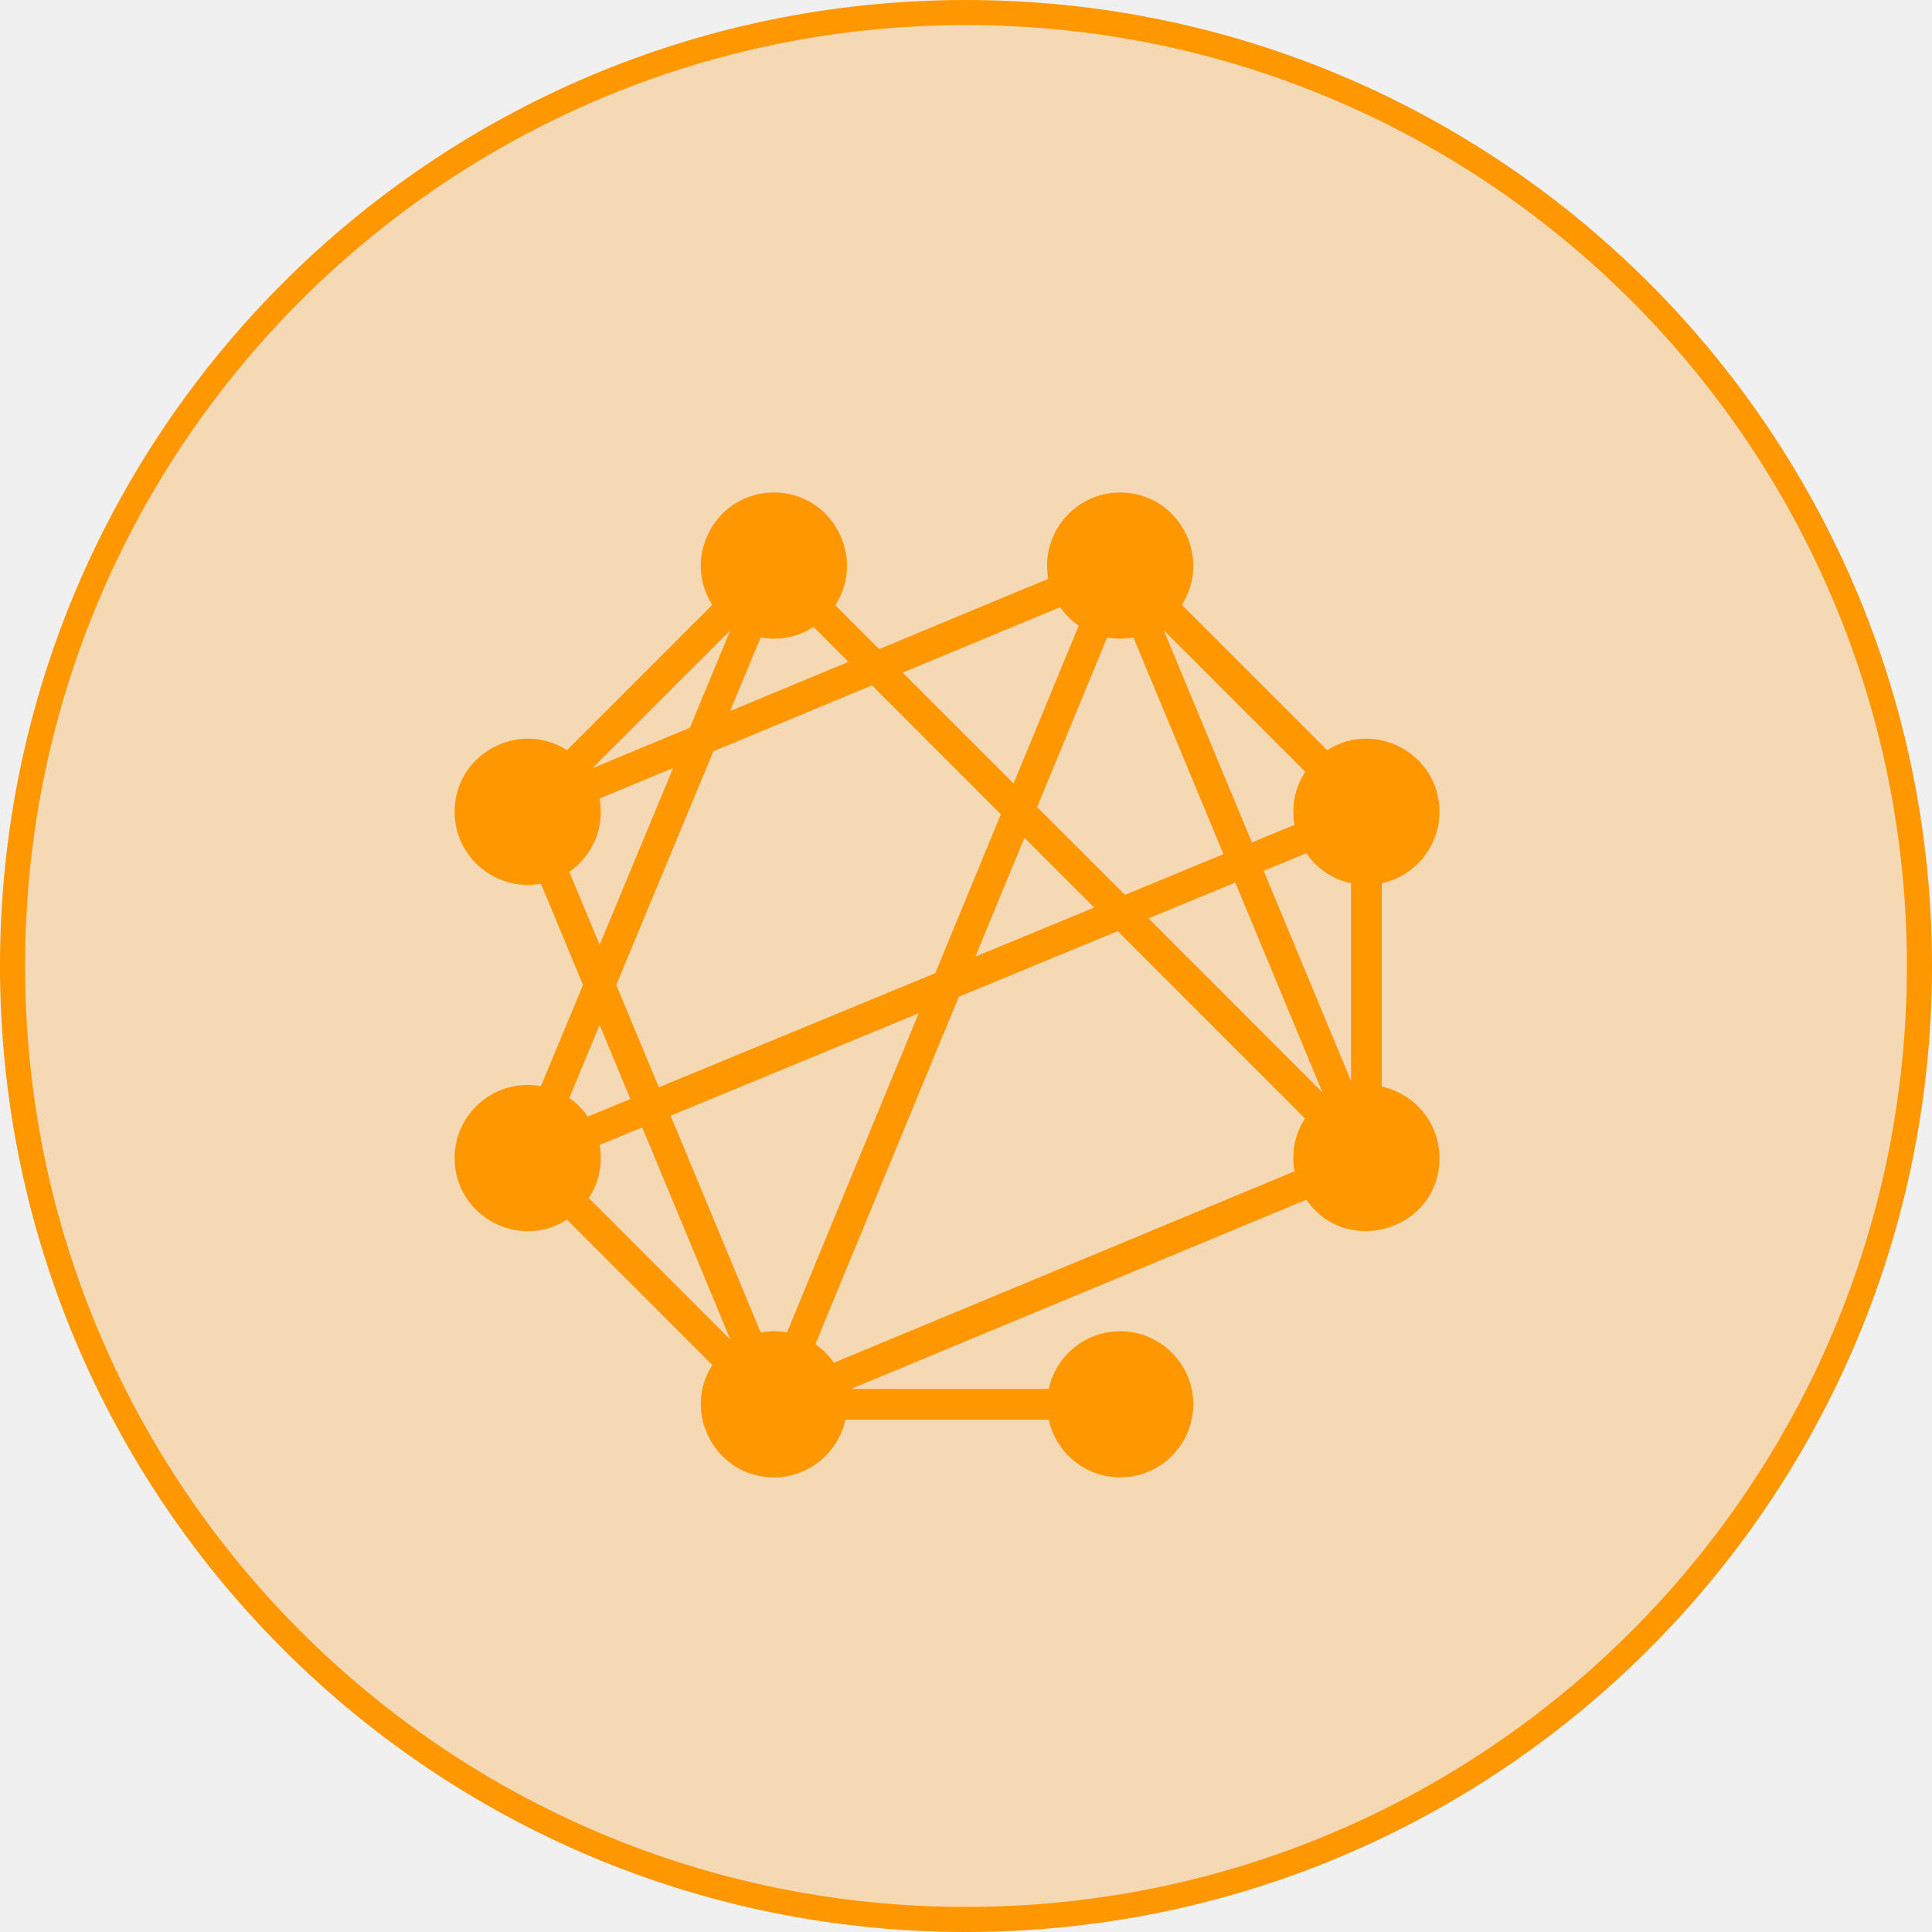
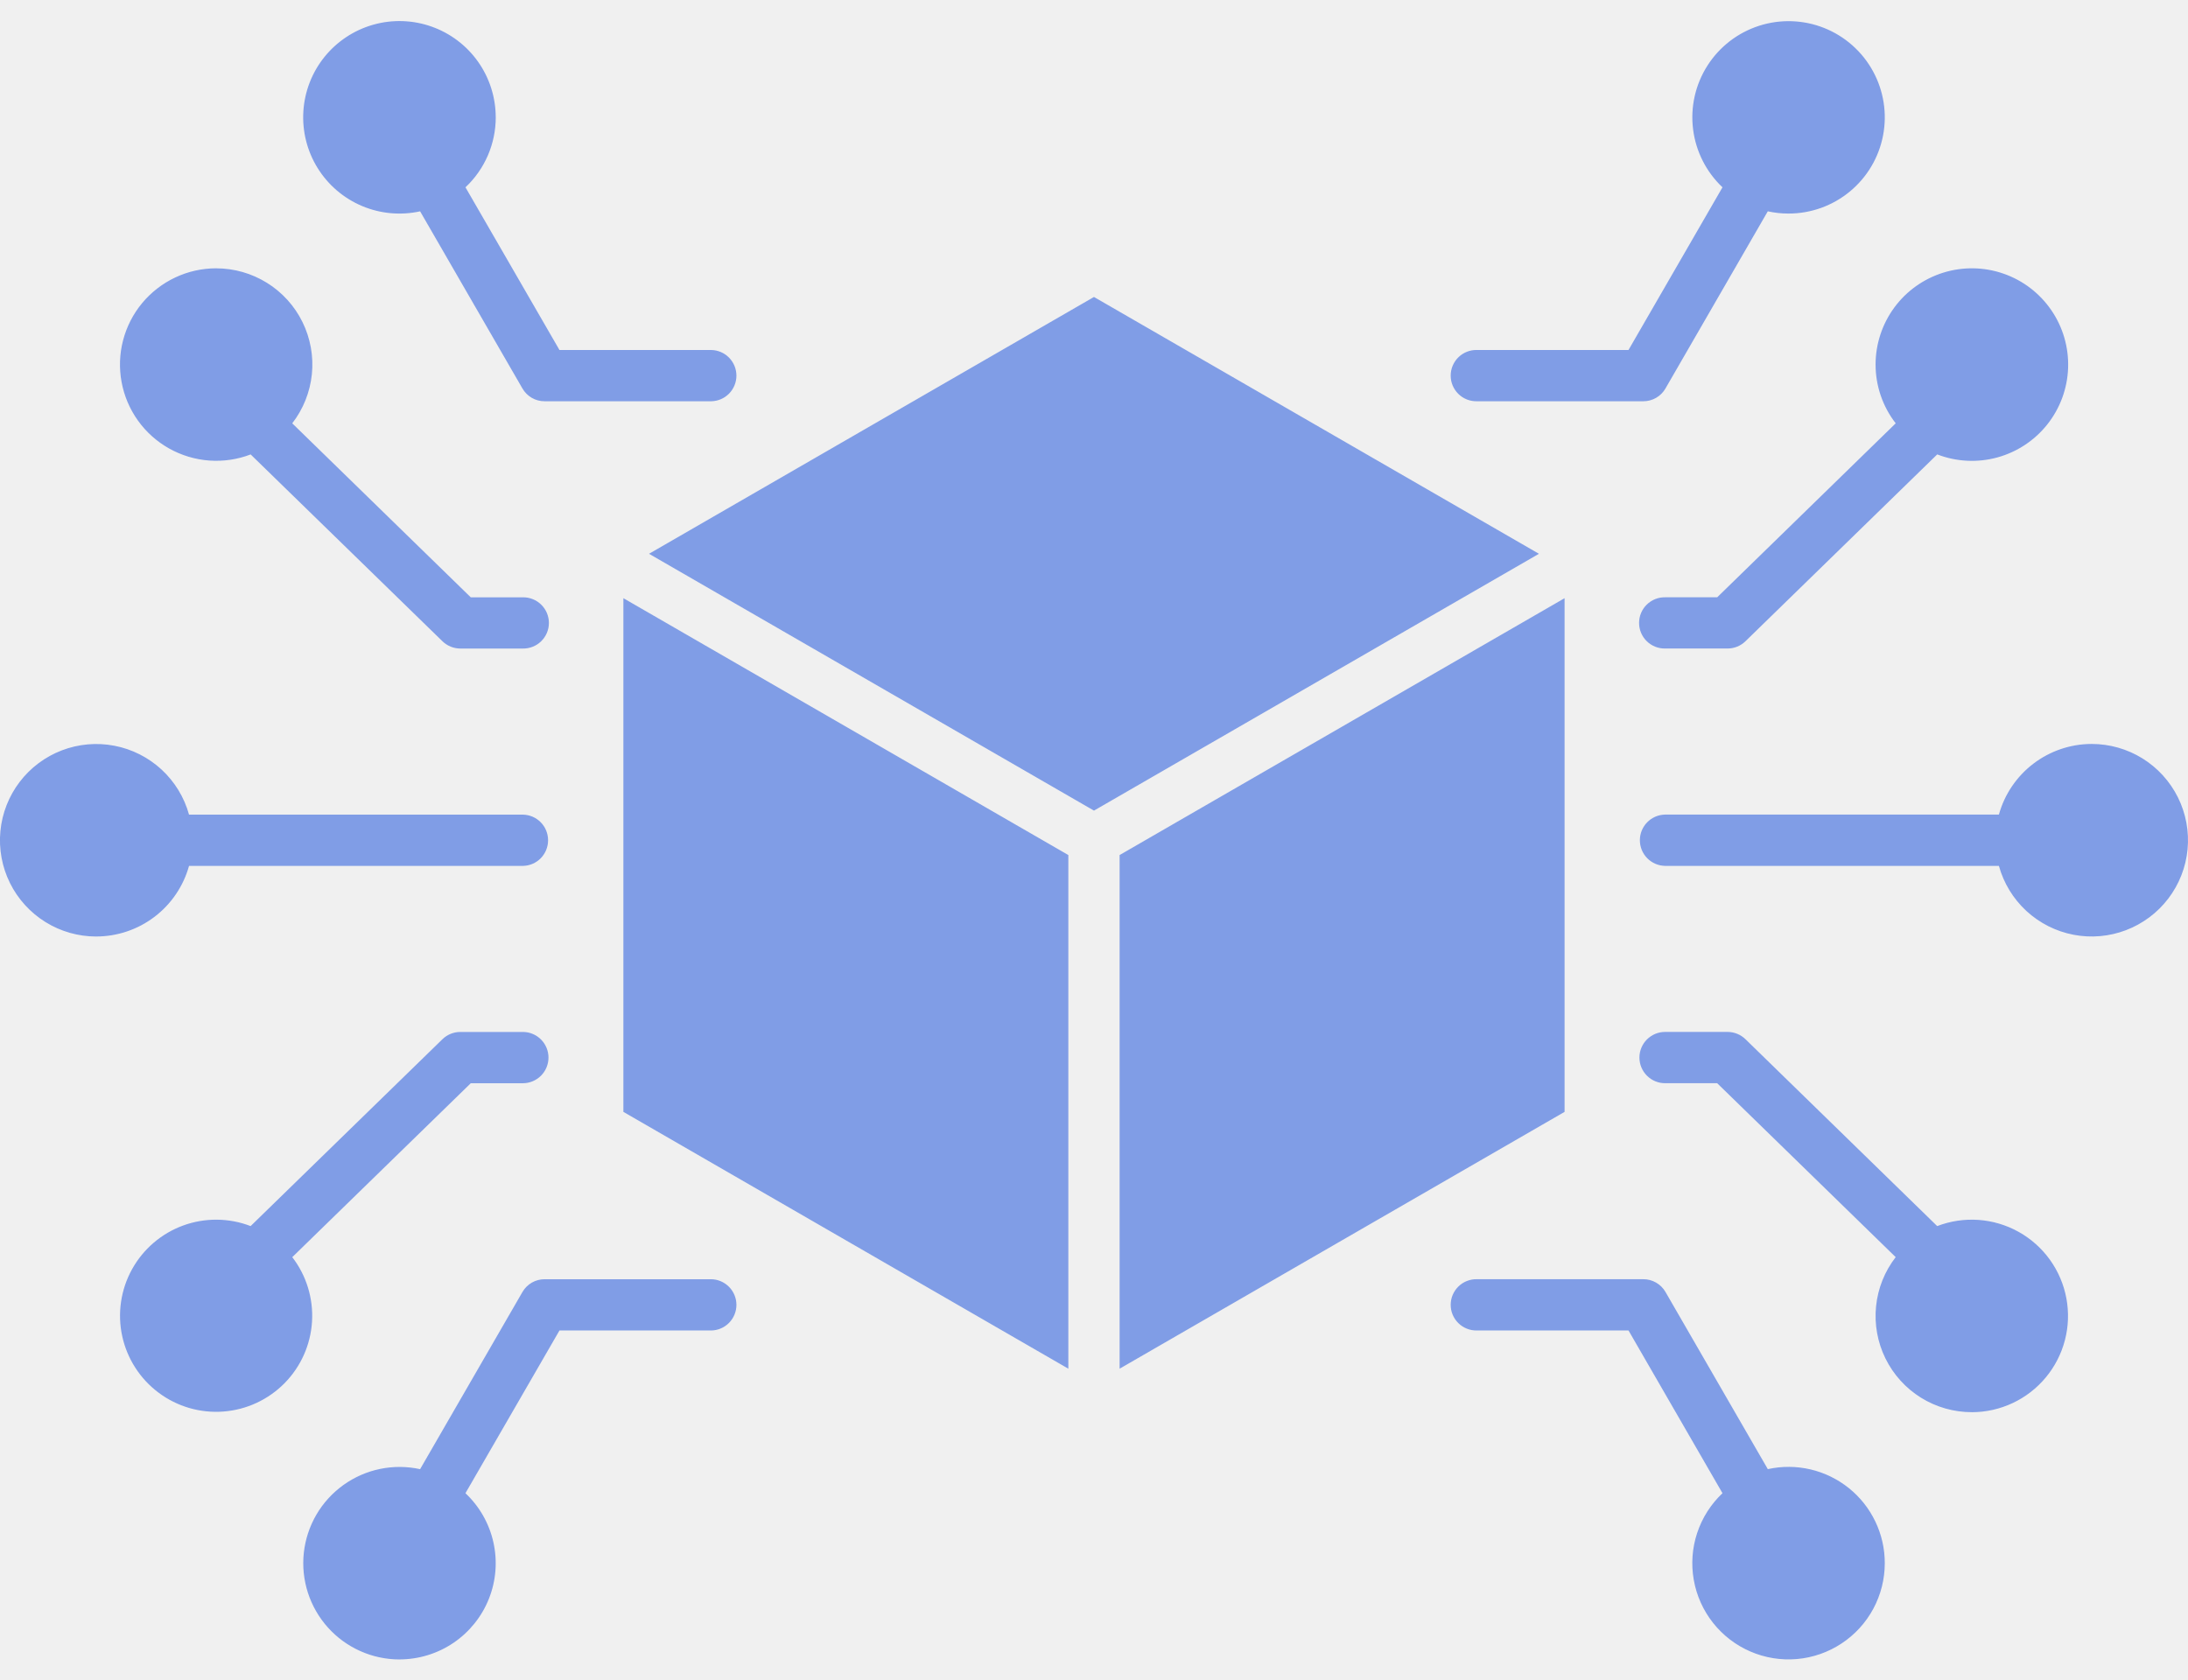
- <svg xmlns="http://www.w3.org/2000/svg" width="77" height="77" viewBox="0 0 77 77" fill="none">
-   <circle cx="38.5" cy="38.5" r="38" fill="#FF9700" fill-opacity="0.25" stroke="#FF9700" />
-   <g clip-path="url(#clip0_143_538)">
-     <path d="M55.072 43.307V35.203C56.385 34.92 57.373 33.751 57.373 32.355C57.373 30.048 54.812 28.67 52.893 29.898L47.102 24.107C48.33 22.188 46.952 19.628 44.645 19.628C42.837 19.628 41.45 21.27 41.78 23.068L35.04 25.869L33.292 24.121C34.529 22.215 33.17 19.628 30.845 19.628C28.541 19.628 27.158 22.185 28.388 24.107L22.597 29.898C20.678 28.669 18.118 30.049 18.118 32.355C18.118 34.166 19.764 35.549 21.558 35.22L23.235 39.255L21.558 43.29C19.757 42.96 18.118 44.35 18.118 46.155C18.118 48.462 20.678 49.84 22.597 48.612L28.388 54.403C27.16 56.322 28.539 58.882 30.845 58.882C32.241 58.882 33.41 57.895 33.693 56.582H41.797C42.08 57.895 43.249 58.882 44.645 58.882C46.252 58.882 47.559 57.575 47.559 55.969C47.559 54.362 46.252 53.056 44.645 53.056C43.249 53.056 42.08 54.043 41.797 55.356H33.919L52.065 47.815C53.674 50.144 57.373 49.011 57.373 46.155C57.373 44.759 56.385 43.59 55.072 43.307ZM23.897 45.635L25.595 44.934L29.107 53.387L23.47 47.75C23.883 47.122 24.03 46.366 23.897 45.635ZM39.889 32.453L37.275 38.785L26.258 43.334L24.563 39.255L28.433 29.942L34.753 27.316L39.889 32.453ZM45.775 36.603L49.232 35.176L52.705 43.534L45.775 36.603ZM50.366 34.708L52.061 34.008C52.481 34.62 53.12 35.048 53.846 35.203V43.082L50.366 34.708ZM51.593 32.874L49.895 33.575L46.383 25.123L52.02 30.76C51.608 31.388 51.461 32.144 51.593 32.874ZM44.126 25.407C44.464 25.468 44.812 25.472 45.172 25.406L48.761 34.043L44.836 35.664L41.336 32.165L44.126 25.407ZM43.608 36.171L38.875 38.125L40.829 33.392L43.608 36.171ZM36.615 40.385L31.365 53.103C31.019 53.039 30.664 53.04 30.318 53.104L26.729 44.467L36.615 40.385ZM33.238 54.31C33.037 54.022 32.787 53.772 32.498 53.572L38.215 39.725L44.547 37.111L52.011 44.575C51.6 45.209 51.462 45.963 51.594 46.682L33.238 54.31ZM42.252 24.2C42.453 24.488 42.704 24.738 42.992 24.938L40.396 31.225L35.978 26.807L42.252 24.2ZM29.1 28.337L30.318 25.406C31.039 25.538 31.792 25.399 32.425 24.988L33.814 26.378L29.1 28.337ZM23.613 30.617L29.107 25.123L27.494 29.004L23.613 30.617ZM22.691 34.749C23.628 34.101 24.105 32.964 23.896 31.828L26.827 30.61L23.899 37.657L22.691 34.749ZM25.124 43.802L23.428 44.502C23.228 44.213 22.978 43.963 22.69 43.762L23.899 40.853L25.124 43.802Z" fill="#FF9700" />
-   </g>
-   <defs>
-     <clipPath id="clip0_143_538">
-       <rect width="39.255" height="39.255" fill="white" transform="translate(18.1177 19.6275)" />
-     </clipPath>
-   </defs>
+ <svg xmlns="http://www.w3.org/2000/svg" width="99" height="76" viewBox="0 0 99 76" fill="none">
+   <path opacity="0.7" fill-rule="evenodd" clip-rule="evenodd" d="M49.499 13.44L29.366 25.063L49.499 36.686L69.632 25.063L49.499 13.44ZM50.659 61.943V38.697L70.792 27.073V50.32L50.659 61.943ZM85.28 70.743C85.281 70.091 85.135 69.448 84.853 68.86C84.572 68.272 84.162 67.755 83.654 67.347C83.146 66.939 82.553 66.65 81.919 66.501C81.284 66.353 80.624 66.348 79.988 66.489L75.359 58.473C75.258 58.296 75.111 58.15 74.934 58.048C74.758 57.946 74.557 57.892 74.353 57.893H66.818C66.664 57.89 66.511 57.919 66.368 57.976C66.225 58.033 66.095 58.118 65.986 58.226C65.876 58.334 65.789 58.463 65.729 58.605C65.669 58.747 65.639 58.899 65.639 59.053C65.639 59.207 65.669 59.359 65.729 59.502C65.789 59.644 65.876 59.772 65.986 59.88C66.095 59.988 66.225 60.073 66.368 60.13C66.511 60.188 66.664 60.216 66.818 60.213H73.685L77.937 67.578C77.412 68.074 77.019 68.691 76.792 69.376C76.565 70.061 76.512 70.792 76.638 71.502C76.763 72.213 77.063 72.881 77.511 73.447C77.959 74.013 78.54 74.459 79.203 74.744C79.865 75.03 80.588 75.146 81.307 75.083C82.026 75.02 82.718 74.779 83.32 74.382C83.923 73.986 84.418 73.445 84.76 72.81C85.102 72.175 85.281 71.464 85.28 70.743ZM89.222 63.911C88.407 63.912 87.609 63.685 86.917 63.255C86.226 62.824 85.669 62.209 85.31 61.478C84.951 60.747 84.804 59.93 84.886 59.12C84.968 58.309 85.275 57.538 85.774 56.894L77.697 49.023H75.339C75.032 49.023 74.737 48.901 74.519 48.683C74.301 48.465 74.179 48.17 74.179 47.863C74.179 47.555 74.301 47.26 74.519 47.042C74.737 46.825 75.032 46.702 75.339 46.702H78.168C78.471 46.703 78.761 46.821 78.978 47.033L87.652 55.489C88.249 55.26 88.889 55.165 89.526 55.21C90.164 55.256 90.783 55.441 91.341 55.753C91.899 56.065 92.381 56.496 92.754 57.015C93.126 57.535 93.38 58.129 93.497 58.758C93.614 59.386 93.592 60.032 93.431 60.651C93.27 61.27 92.975 61.845 92.567 62.337C92.159 62.829 91.648 63.225 91.07 63.497C90.491 63.769 89.86 63.911 89.221 63.912L89.222 63.911ZM94.639 33.669C93.687 33.671 92.761 33.985 92.004 34.562C91.246 35.139 90.698 35.949 90.444 36.866H75.34C75.036 36.871 74.745 36.996 74.532 37.213C74.318 37.43 74.199 37.722 74.199 38.026C74.199 38.331 74.318 38.623 74.532 38.84C74.745 39.057 75.036 39.182 75.34 39.187H90.444C90.66 39.969 91.091 40.676 91.687 41.227C92.284 41.777 93.022 42.151 93.819 42.304C94.617 42.458 95.441 42.385 96.199 42.095C96.957 41.805 97.62 41.309 98.111 40.663C98.602 40.017 98.903 39.246 98.98 38.438C99.057 37.63 98.906 36.816 98.545 36.089C98.184 35.362 97.627 34.75 96.937 34.322C96.247 33.895 95.451 33.669 94.639 33.669ZM75.359 17.579C75.258 17.756 75.111 17.903 74.934 18.005C74.758 18.107 74.557 18.16 74.353 18.16H66.818C66.664 18.162 66.511 18.134 66.368 18.077C66.225 18.02 66.095 17.935 65.986 17.827C65.876 17.719 65.789 17.59 65.729 17.448C65.669 17.306 65.639 17.154 65.639 17C65.639 16.846 65.669 16.693 65.729 16.551C65.789 16.409 65.876 16.28 65.986 16.172C66.095 16.064 66.225 15.979 66.368 15.922C66.511 15.865 66.664 15.837 66.818 15.839H73.685L77.937 8.477C77.201 7.781 76.73 6.851 76.606 5.846C76.481 4.841 76.711 3.824 77.256 2.97C77.801 2.116 78.626 1.479 79.59 1.168C80.554 0.857 81.596 0.892 82.537 1.266C83.478 1.641 84.259 2.332 84.745 3.22C85.232 4.109 85.393 5.139 85.202 6.133C85.011 7.128 84.479 8.025 83.698 8.669C82.917 9.314 81.936 9.666 80.923 9.665C80.608 9.665 80.294 9.631 79.987 9.563L75.358 17.579H75.359ZM75.34 29.35H78.169C78.471 29.349 78.762 29.231 78.978 29.019L87.653 20.565C88.521 20.9 89.473 20.948 90.37 20.703C91.267 20.457 92.062 19.932 92.639 19.202C93.216 18.472 93.544 17.577 93.575 16.648C93.607 15.718 93.34 14.803 92.814 14.036C92.288 13.269 91.531 12.69 90.653 12.385C89.774 12.079 88.821 12.063 87.933 12.338C87.044 12.613 86.267 13.165 85.715 13.913C85.163 14.662 84.865 15.567 84.864 16.497C84.864 17.461 85.184 18.397 85.775 19.158L77.698 27.032H75.341C75.187 27.029 75.034 27.057 74.891 27.114C74.749 27.172 74.619 27.257 74.509 27.364C74.399 27.472 74.312 27.601 74.253 27.743C74.193 27.885 74.163 28.037 74.163 28.191C74.163 28.345 74.193 28.497 74.253 28.639C74.312 28.781 74.399 28.909 74.509 29.017C74.619 29.125 74.749 29.21 74.891 29.267C75.034 29.324 75.187 29.352 75.341 29.35H75.34ZM18.074 75.1C18.946 75.1 19.799 74.838 20.52 74.349C21.242 73.859 21.8 73.164 22.122 72.353C22.444 71.543 22.515 70.654 22.325 69.802C22.136 68.951 21.695 68.176 21.06 67.578L25.314 60.214H32.179C32.484 60.209 32.774 60.085 32.987 59.868C33.201 59.651 33.321 59.358 33.321 59.054C33.321 58.75 33.201 58.457 32.987 58.24C32.774 58.023 32.484 57.899 32.179 57.894H24.644C24.44 57.893 24.24 57.947 24.063 58.048C23.887 58.15 23.74 58.297 23.638 58.474L19.009 66.49C18.411 66.36 17.793 66.356 17.195 66.48C16.596 66.604 16.03 66.853 15.534 67.21C15.038 67.567 14.622 68.024 14.314 68.552C14.007 69.081 13.813 69.668 13.747 70.276C13.681 70.883 13.744 71.498 13.931 72.08C14.119 72.662 14.426 73.198 14.834 73.653C15.242 74.109 15.742 74.473 16.3 74.722C16.858 74.972 17.462 75.101 18.074 75.102L18.074 75.1ZM23.658 49.024H21.301L13.224 56.895C13.864 57.727 14.182 58.763 14.118 59.812C14.054 60.86 13.613 61.85 12.876 62.598C12.139 63.346 11.156 63.802 10.108 63.882C9.061 63.962 8.02 63.66 7.179 63.031C6.337 62.403 5.751 61.492 5.529 60.465C5.307 59.438 5.465 58.366 5.972 57.447C6.48 56.527 7.303 55.822 8.29 55.462C9.276 55.103 10.36 55.112 11.34 55.489L20.018 47.033C20.235 46.822 20.525 46.704 20.828 46.703H23.657C23.964 46.703 24.259 46.825 24.477 47.043C24.695 47.26 24.817 47.556 24.817 47.863C24.817 48.171 24.695 48.466 24.477 48.684C24.259 48.901 23.964 49.024 23.657 49.024H23.658ZM4.355 42.383C5.308 42.382 6.234 42.069 6.992 41.492C7.75 40.915 8.298 40.106 8.553 39.188H23.658C23.963 39.183 24.253 39.059 24.466 38.842C24.68 38.625 24.799 38.333 24.799 38.028C24.799 37.724 24.68 37.431 24.466 37.214C24.253 36.997 23.963 36.873 23.658 36.868H8.553C8.337 36.086 7.906 35.379 7.31 34.828C6.714 34.278 5.976 33.904 5.179 33.751C4.382 33.597 3.558 33.669 2.799 33.959C2.041 34.249 1.379 34.744 0.888 35.39C0.396 36.036 0.095 36.807 0.018 37.615C-0.059 38.423 0.091 39.236 0.451 39.963C0.812 40.69 1.368 41.302 2.058 41.73C2.748 42.158 3.543 42.384 4.355 42.384V42.383ZM22.431 5.31C22.431 5.903 22.309 6.49 22.074 7.035C21.838 7.58 21.494 8.071 21.061 8.477L25.314 15.84H32.179C32.484 15.845 32.774 15.969 32.987 16.186C33.201 16.404 33.321 16.696 33.321 17C33.321 17.305 33.201 17.597 32.987 17.814C32.774 18.031 32.484 18.155 32.179 18.16H24.644C24.44 18.161 24.24 18.108 24.063 18.006C23.887 17.904 23.74 17.757 23.638 17.58L19.009 9.564C18.128 9.757 17.209 9.673 16.378 9.322C15.548 8.971 14.846 8.371 14.371 7.604C13.896 6.838 13.671 5.943 13.726 5.043C13.781 4.143 14.114 3.282 14.679 2.579C15.245 1.877 16.014 1.367 16.881 1.12C17.748 0.873 18.671 0.901 19.521 1.201C20.372 1.5 21.108 2.056 21.629 2.792C22.15 3.528 22.43 4.408 22.43 5.31H22.431ZM9.778 12.143C9.14 12.144 8.509 12.285 7.931 12.557C7.353 12.829 6.841 13.225 6.433 13.716C6.025 14.207 5.73 14.783 5.569 15.401C5.408 16.019 5.385 16.665 5.502 17.293C5.618 17.921 5.871 18.516 6.243 19.035C6.615 19.555 7.097 19.986 7.654 20.298C8.212 20.61 8.831 20.796 9.468 20.843C10.105 20.889 10.745 20.795 11.341 20.566L20.019 29.021C20.236 29.232 20.526 29.35 20.829 29.351H23.657C23.811 29.354 23.964 29.325 24.107 29.268C24.25 29.211 24.38 29.126 24.489 29.018C24.599 28.91 24.686 28.782 24.746 28.64C24.805 28.498 24.836 28.346 24.836 28.192C24.836 28.038 24.805 27.886 24.746 27.744C24.686 27.602 24.599 27.474 24.489 27.366C24.38 27.258 24.25 27.173 24.107 27.116C23.964 27.059 23.811 27.03 23.657 27.033H21.3L13.223 19.159C13.721 18.515 14.029 17.744 14.111 16.934C14.193 16.124 14.046 15.307 13.687 14.577C13.329 13.846 12.772 13.231 12.08 12.801C11.389 12.371 10.591 12.143 9.777 12.144L9.778 12.143ZM28.206 27.072L48.339 38.697V61.943L28.206 50.32V27.072Z" fill="#5079E1" />
</svg>
